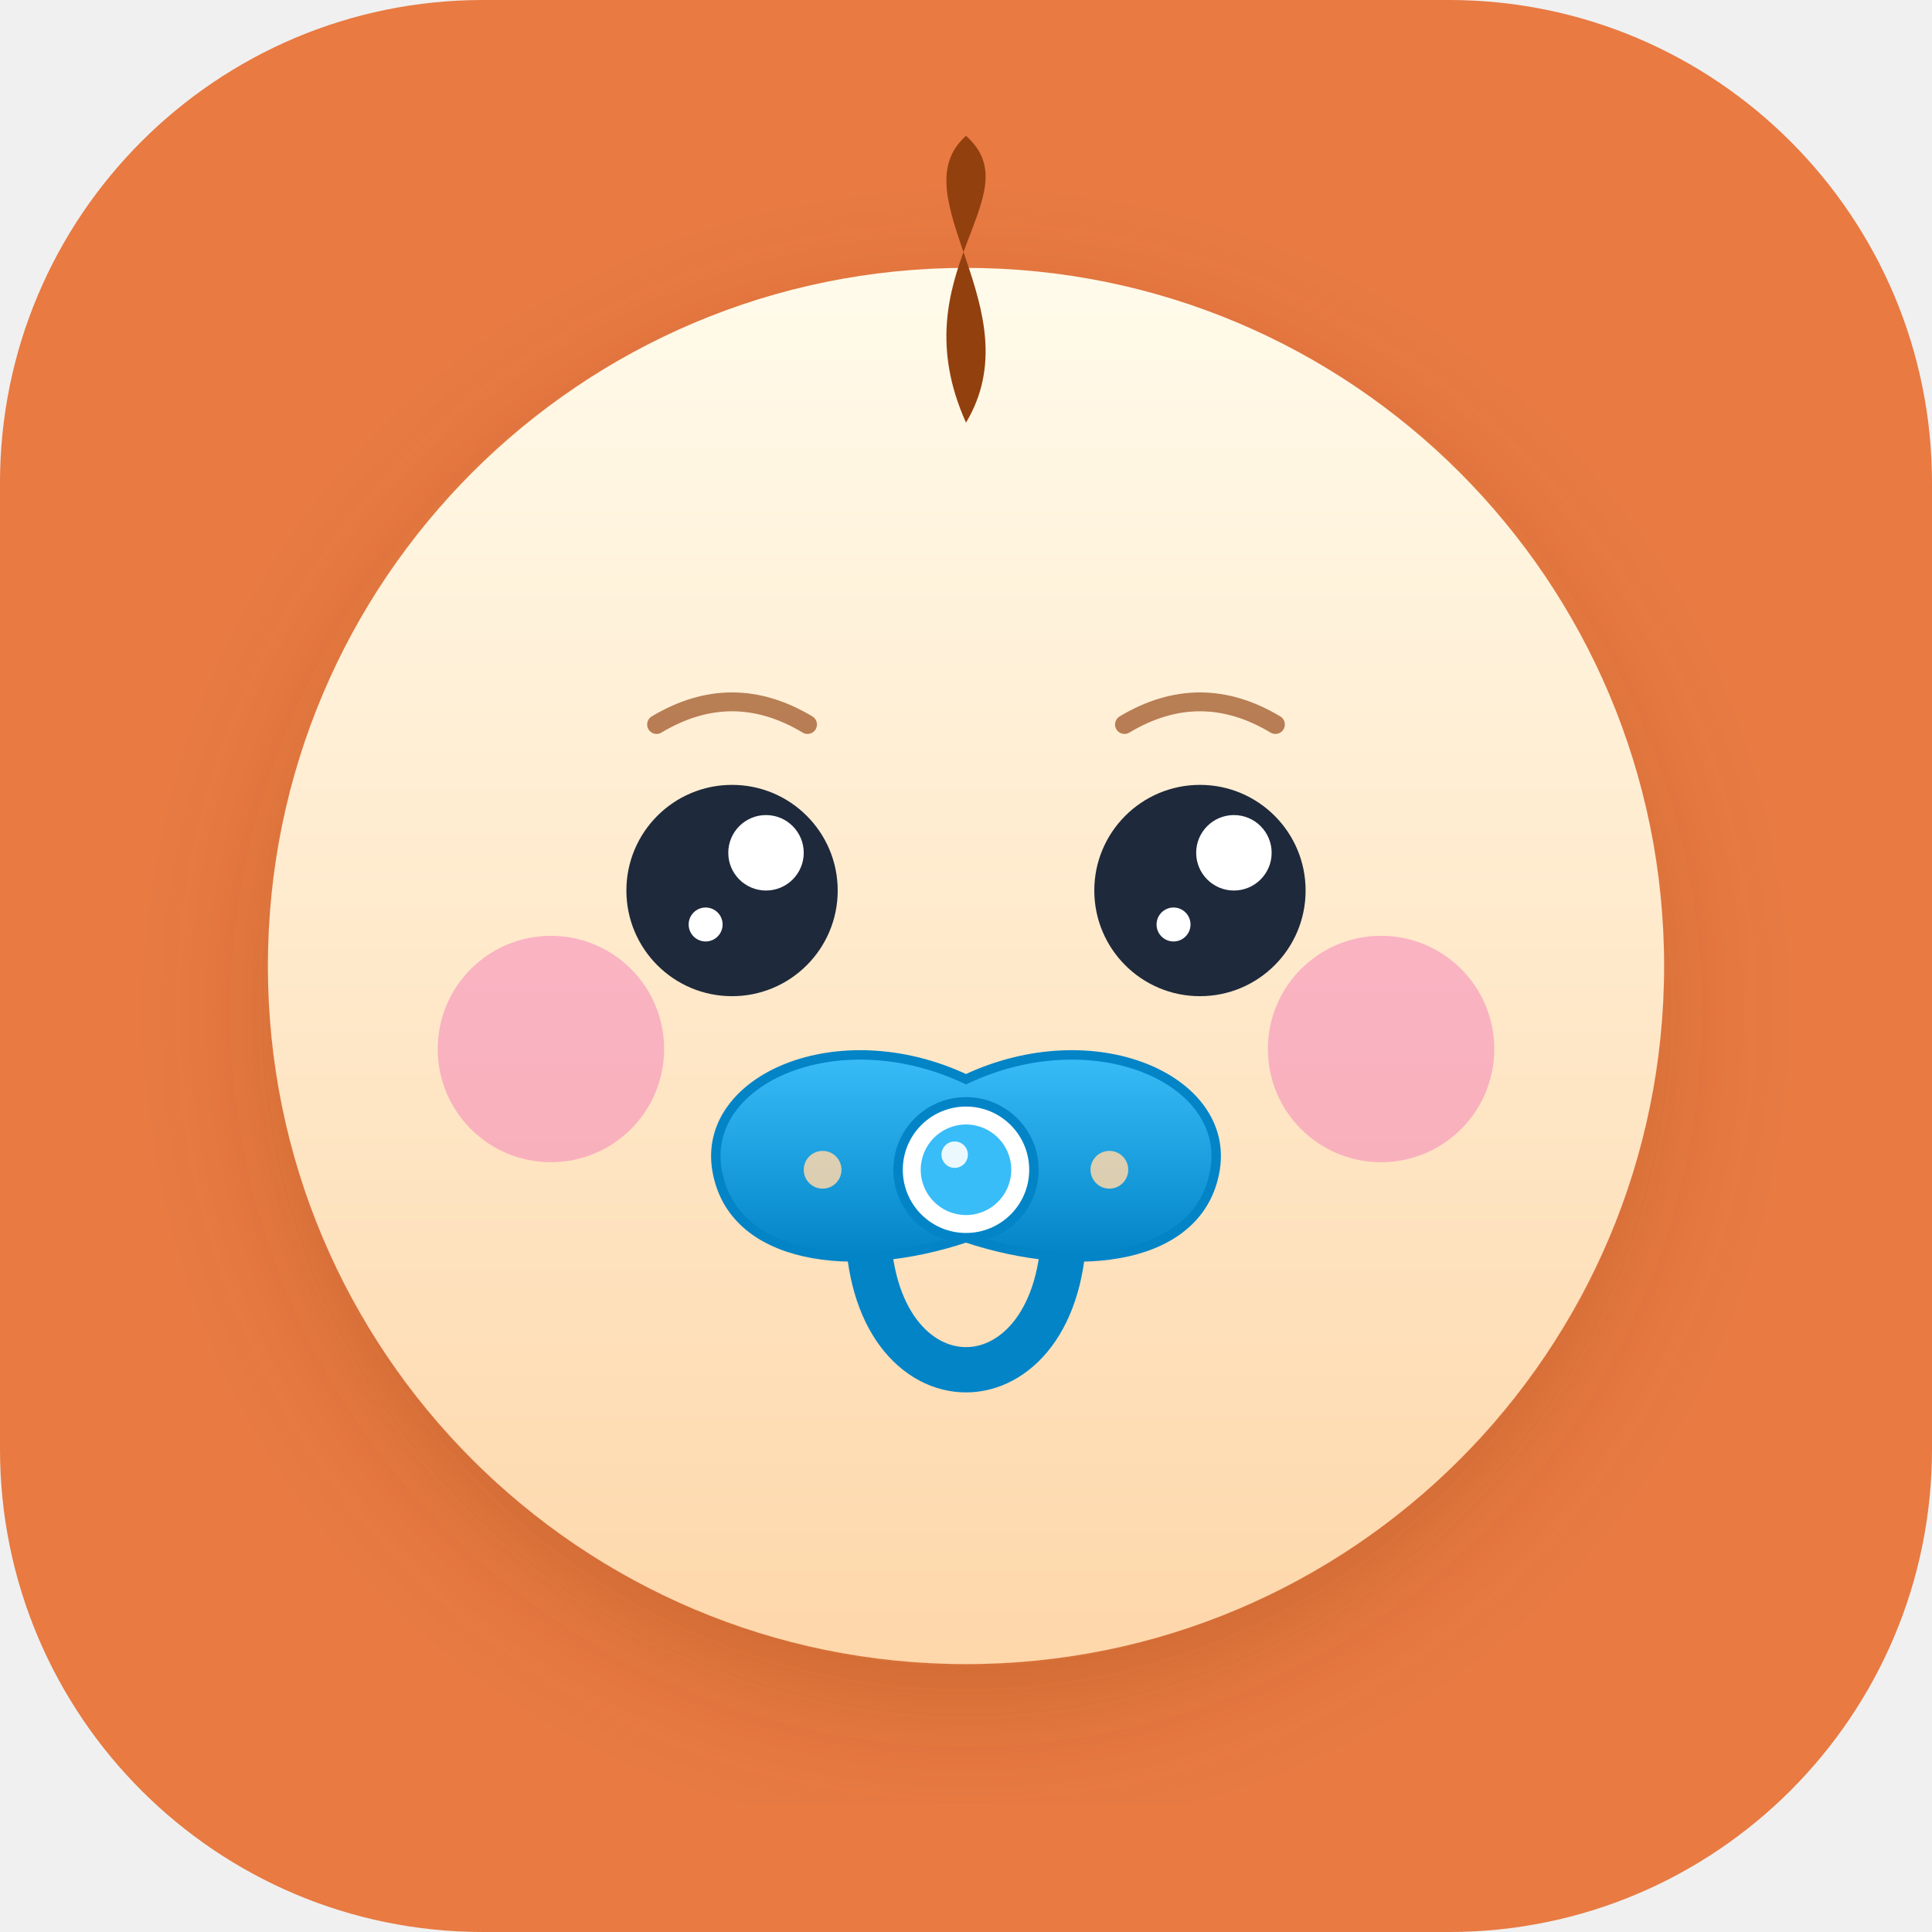
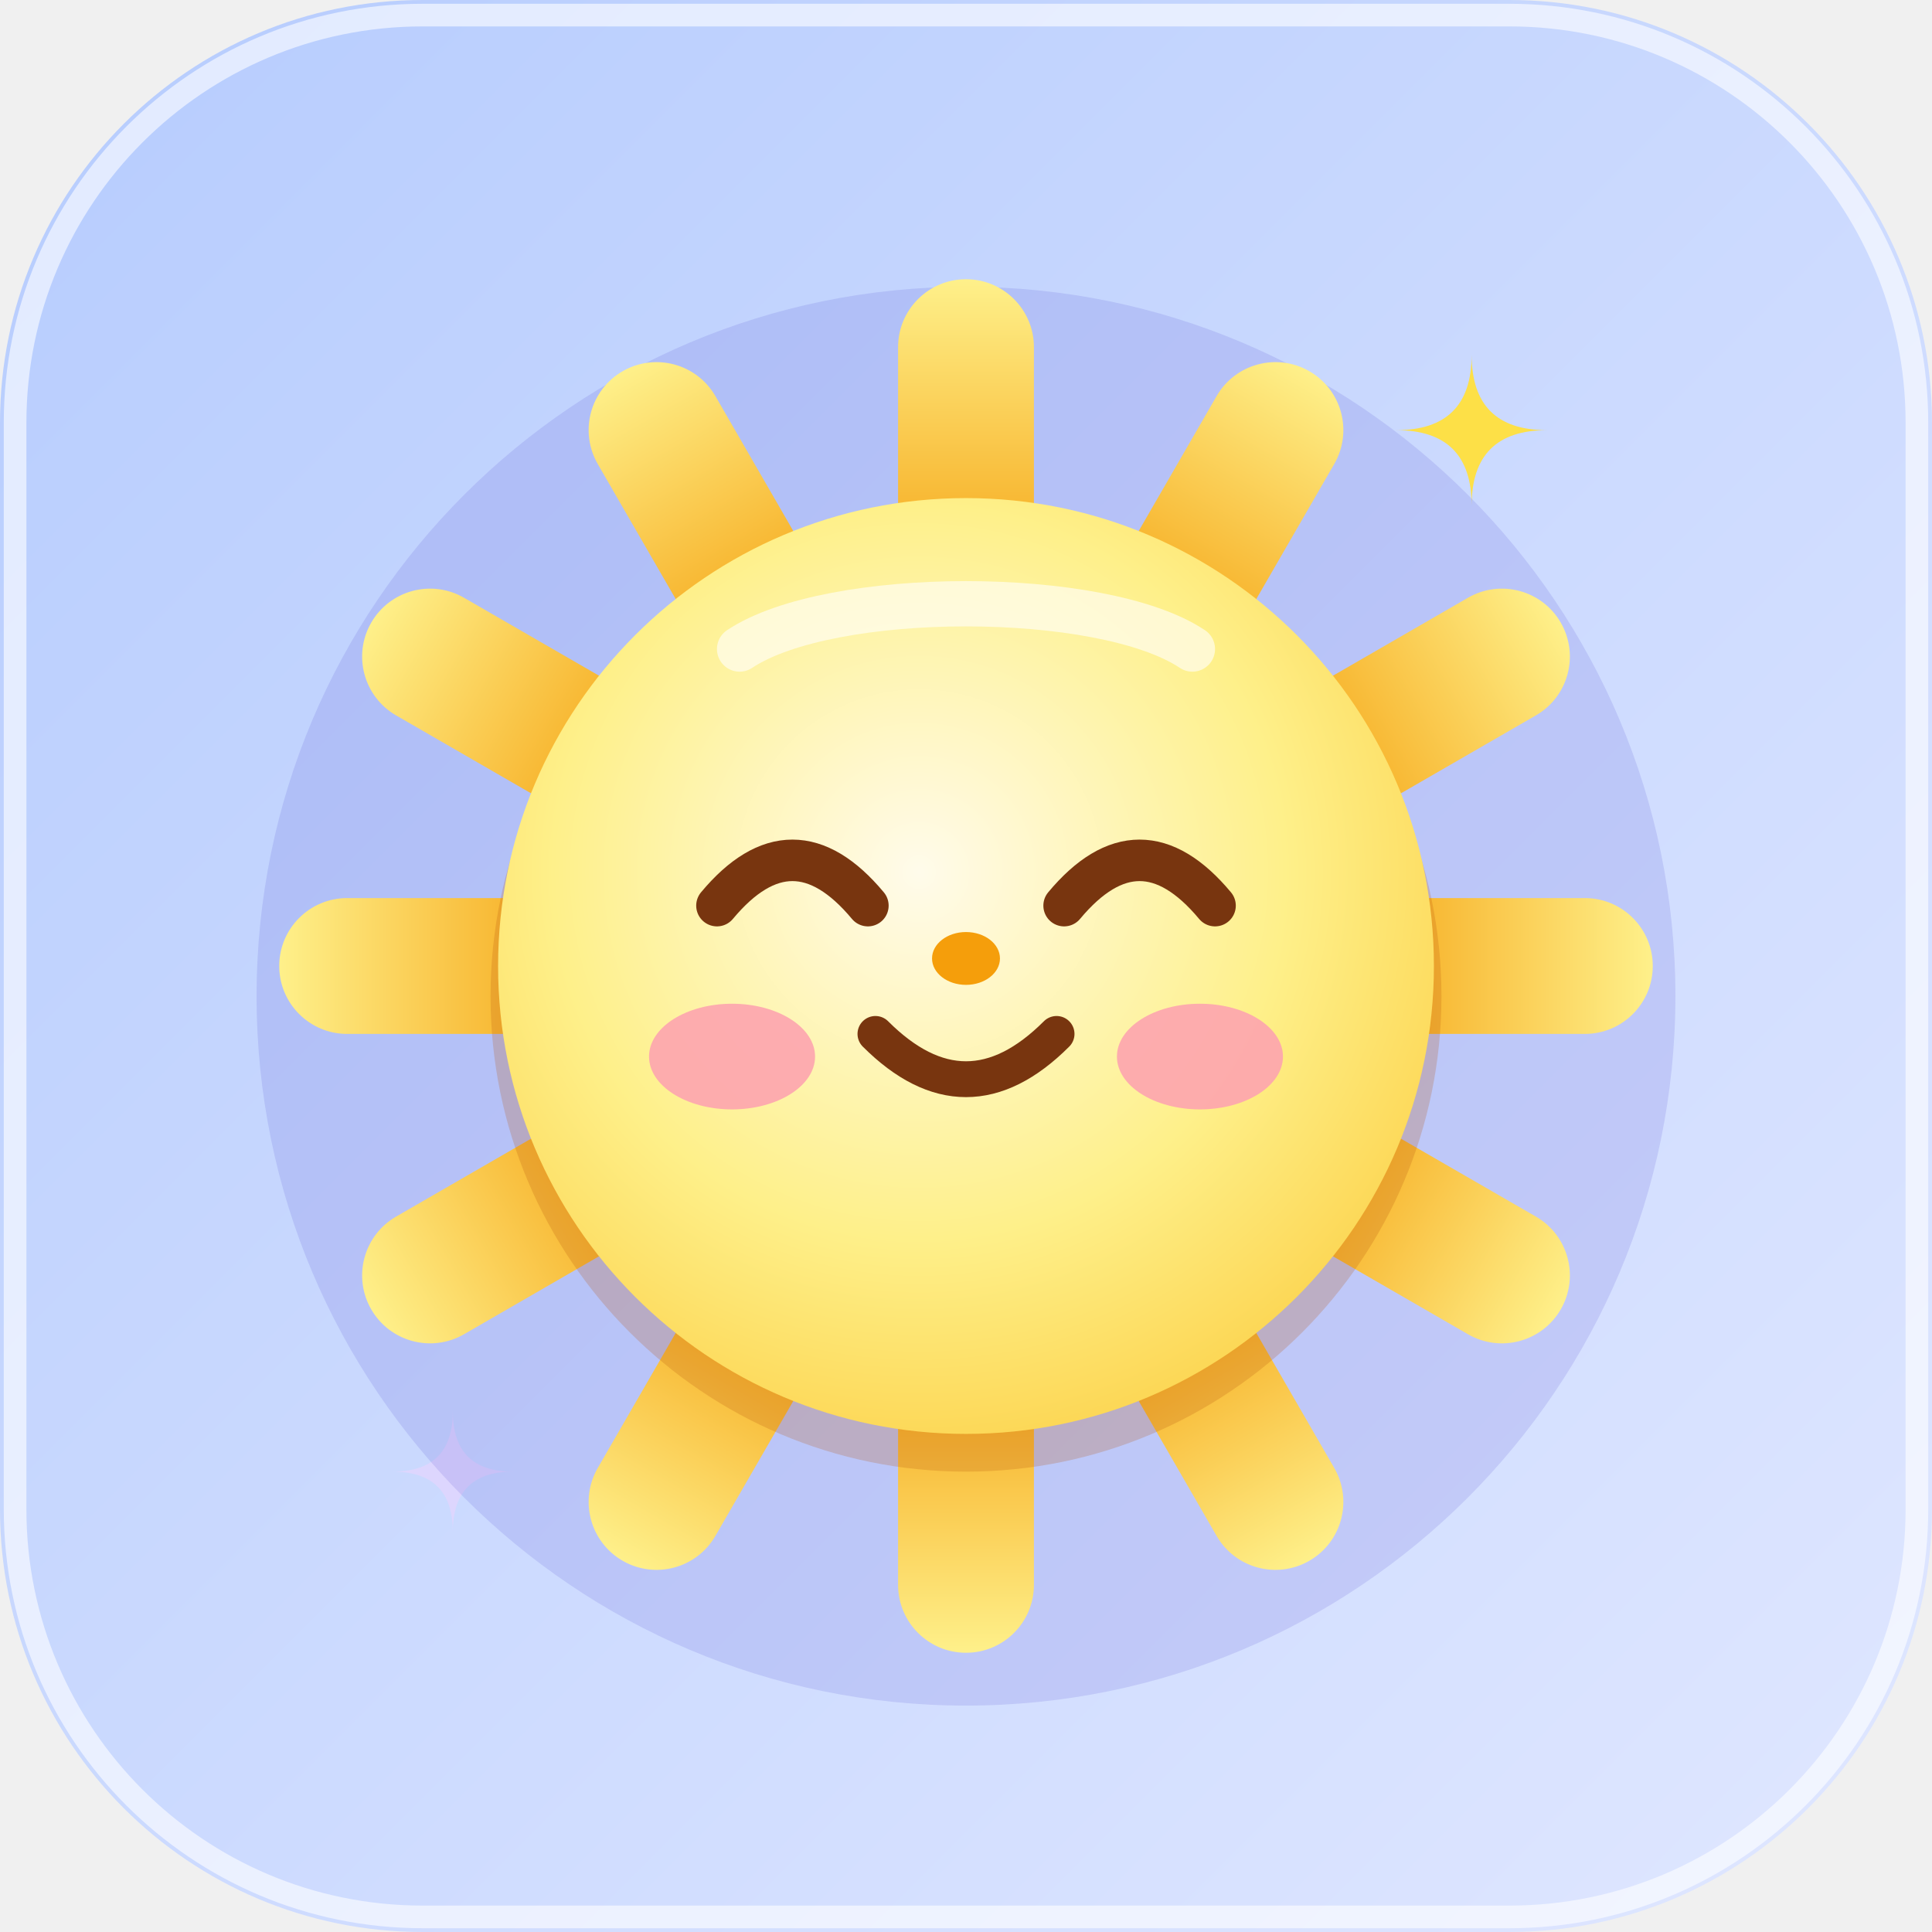
<svg xmlns="http://www.w3.org/2000/svg" viewBox="0 0 512 512" width="512" height="512">
  <defs>
-     <linearGradient id="faceGrad512" x1="0%" y1="0%" x2="0%" y2="100%">
-       <stop offset="0%" stop-color="#FFFBEB" />
-       <stop offset="100%" stop-color="#FED7AA" />
+     <linearGradient id="skyGrad" x1="0%" y1="0%" x2="100%" y2="100%">
+       <stop offset="0%" stop-color="#b6ccfe" />
+       <stop offset="100%" stop-color="#e0e7ff" />
    </linearGradient>
-     <linearGradient id="paciGrad512" x1="0%" y1="0%" x2="0%" y2="100%">
-       <stop offset="0%" stop-color="#38BDF8" />
-       <stop offset="100%" stop-color="#0284C7" />
+     <linearGradient id="rayGrad" x1="0%" y1="0%" x2="0%" y2="100%">
+       <stop offset="0%" stop-color="#fef08a" />
+       <stop offset="100%" stop-color="#f59e0b" />
    </linearGradient>
-     <filter id="softShadow512" x="-10%" y="-10%" width="120%" height="120%">
-       <feDropShadow dx="0" dy="12" stdDeviation="16" flood-color="#78350F" flood-opacity="0.22" />
-     </filter>
+     <radialGradient id="faceGrad" cx="45%" cy="40%" r="65%">
+       <stop offset="0%" stop-color="#fffbeb" />
+       <stop offset="60%" stop-color="#fef08a" />
+       <stop offset="100%" stop-color="#fcd34d" />
+     </radialGradient>
  </defs>
-   <rect width="512" height="512" rx="128" fill="#E87A42" />
-   <circle cx="256" cy="256" r="185" fill="url(#faceGrad512)" filter="url(#softShadow512)" />
-   <path d="M256 112 C238 72 274 52 256 36 C238 52 274 82 256 112 Z" fill="#92400E" />
-   <path d="M174 192 Q194 180 214 192" stroke="#92400E" stroke-width="5" stroke-linecap="round" fill="none" opacity="0.65" />
-   <path d="M298 192 Q318 180 338 192" stroke="#92400E" stroke-width="5" stroke-linecap="round" fill="none" opacity="0.65" />
-   <circle cx="194" cy="236" r="28" fill="#1E293B" />
-   <circle cx="203" cy="226" r="10" fill="#FFFFFF" />
-   <circle cx="187" cy="245" r="4.5" fill="#FFFFFF" />
-   <circle cx="318" cy="236" r="28" fill="#1E293B" />
-   <circle cx="327" cy="226" r="10" fill="#FFFFFF" />
-   <circle cx="311" cy="245" r="4.5" fill="#FFFFFF" />
-   <circle cx="146" cy="278" r="30" fill="#F472B6" opacity="0.45" />
-   <circle cx="366" cy="278" r="30" fill="#F472B6" opacity="0.45" />
-   <path d="M230 324 C230 376 282 376 282 324" stroke="#0284C7" stroke-width="12" stroke-linecap="round" fill="none" />
-   <path d="M256 286 C290 270 326 286 322 310 C318 334 286 338 256 328 C226 338 194 334 190 310 C186 286 222 270 256 286 Z" fill="url(#paciGrad512)" stroke="#0284C7" stroke-width="2.5" />
-   <circle cx="218" cy="310" r="5" fill="#FED7AA" opacity="0.85" />
-   <circle cx="294" cy="310" r="5" fill="#FED7AA" opacity="0.85" />
-   <circle cx="256" cy="310" r="18" fill="#FFFFFF" stroke="#0284C7" stroke-width="2.5" />
-   <circle cx="256" cy="310" r="12" fill="#38BDF8" />
-   <circle cx="253" cy="306" r="3.5" fill="#FFFFFF" opacity="0.9" />
+   <rect width="512" height="512" rx="112" fill="url(#skyGrad)" />
+   <rect width="504" height="504" x="4" y="4" rx="108" fill="none" stroke="#ffffff" stroke-width="6" stroke-opacity="0.6" />
+   <path d="M 390 94 Q 390 114 410 114 Q 390 114 390 134 Q 390 114 370 114 Q 390 114 390 94 Z" fill="#fde047" />
+   <path d="M 120 374 Q 120 390 136 390 Q 120 390 120 406 Q 120 390 104 390 Q 120 390 120 374 Z" fill="#ddd6fe" />
+   <circle cx="256" cy="264" r="188" fill="#4338ca" opacity="0.14" />
+   <g>
+     <rect x="238" y="74" width="36" height="88" rx="18" fill="url(#rayGrad)" transform="rotate(0 256 256)" />
+     <rect x="238" y="74" width="36" height="88" rx="18" fill="url(#rayGrad)" transform="rotate(30 256 256)" />
+     <rect x="238" y="74" width="36" height="88" rx="18" fill="url(#rayGrad)" transform="rotate(60 256 256)" />
+     <rect x="238" y="74" width="36" height="88" rx="18" fill="url(#rayGrad)" transform="rotate(90 256 256)" />
+     <rect x="238" y="74" width="36" height="88" rx="18" fill="url(#rayGrad)" transform="rotate(120 256 256)" />
+     <rect x="238" y="74" width="36" height="88" rx="18" fill="url(#rayGrad)" transform="rotate(150 256 256)" />
+     <rect x="238" y="74" width="36" height="88" rx="18" fill="url(#rayGrad)" transform="rotate(180 256 256)" />
+     <rect x="238" y="74" width="36" height="88" rx="18" fill="url(#rayGrad)" transform="rotate(210 256 256)" />
+     <rect x="238" y="74" width="36" height="88" rx="18" fill="url(#rayGrad)" transform="rotate(240 256 256)" />
+     <rect x="238" y="74" width="36" height="88" rx="18" fill="url(#rayGrad)" transform="rotate(270 256 256)" />
+     <rect x="238" y="74" width="36" height="88" rx="18" fill="url(#rayGrad)" transform="rotate(300 256 256)" />
+     <rect x="238" y="74" width="36" height="88" rx="18" fill="url(#rayGrad)" transform="rotate(330 256 256)" />
+   </g>
+   <circle cx="256" cy="264" r="126" fill="#b45309" opacity="0.22" />
+   <circle cx="256" cy="256" r="124" fill="url(#faceGrad)" />
+   <path d="M 196 172 C 220 156 292 156 316 172" stroke="#ffffff" stroke-width="12" stroke-linecap="round" fill="none" opacity="0.6" />
+   <ellipse cx="194" cy="280" rx="22" ry="14" fill="#fda4af" opacity="0.9" />
+   <ellipse cx="318" cy="280" rx="22" ry="14" fill="#fda4af" opacity="0.9" />
+   <path d="M 190 240 Q 210 216 230 240" stroke="#78350f" stroke-width="11" stroke-linecap="round" fill="none" />
+   <path d="M 282 240 Q 302 216 322 240" stroke="#78350f" stroke-width="11" stroke-linecap="round" fill="none" />
+   <ellipse cx="256" cy="254" rx="9" ry="7" fill="#f59e0b" />
+   <path d="M 232 274 Q 256 298 280 274" stroke="#78350f" stroke-width="9.5" stroke-linecap="round" fill="none" />
</svg>
